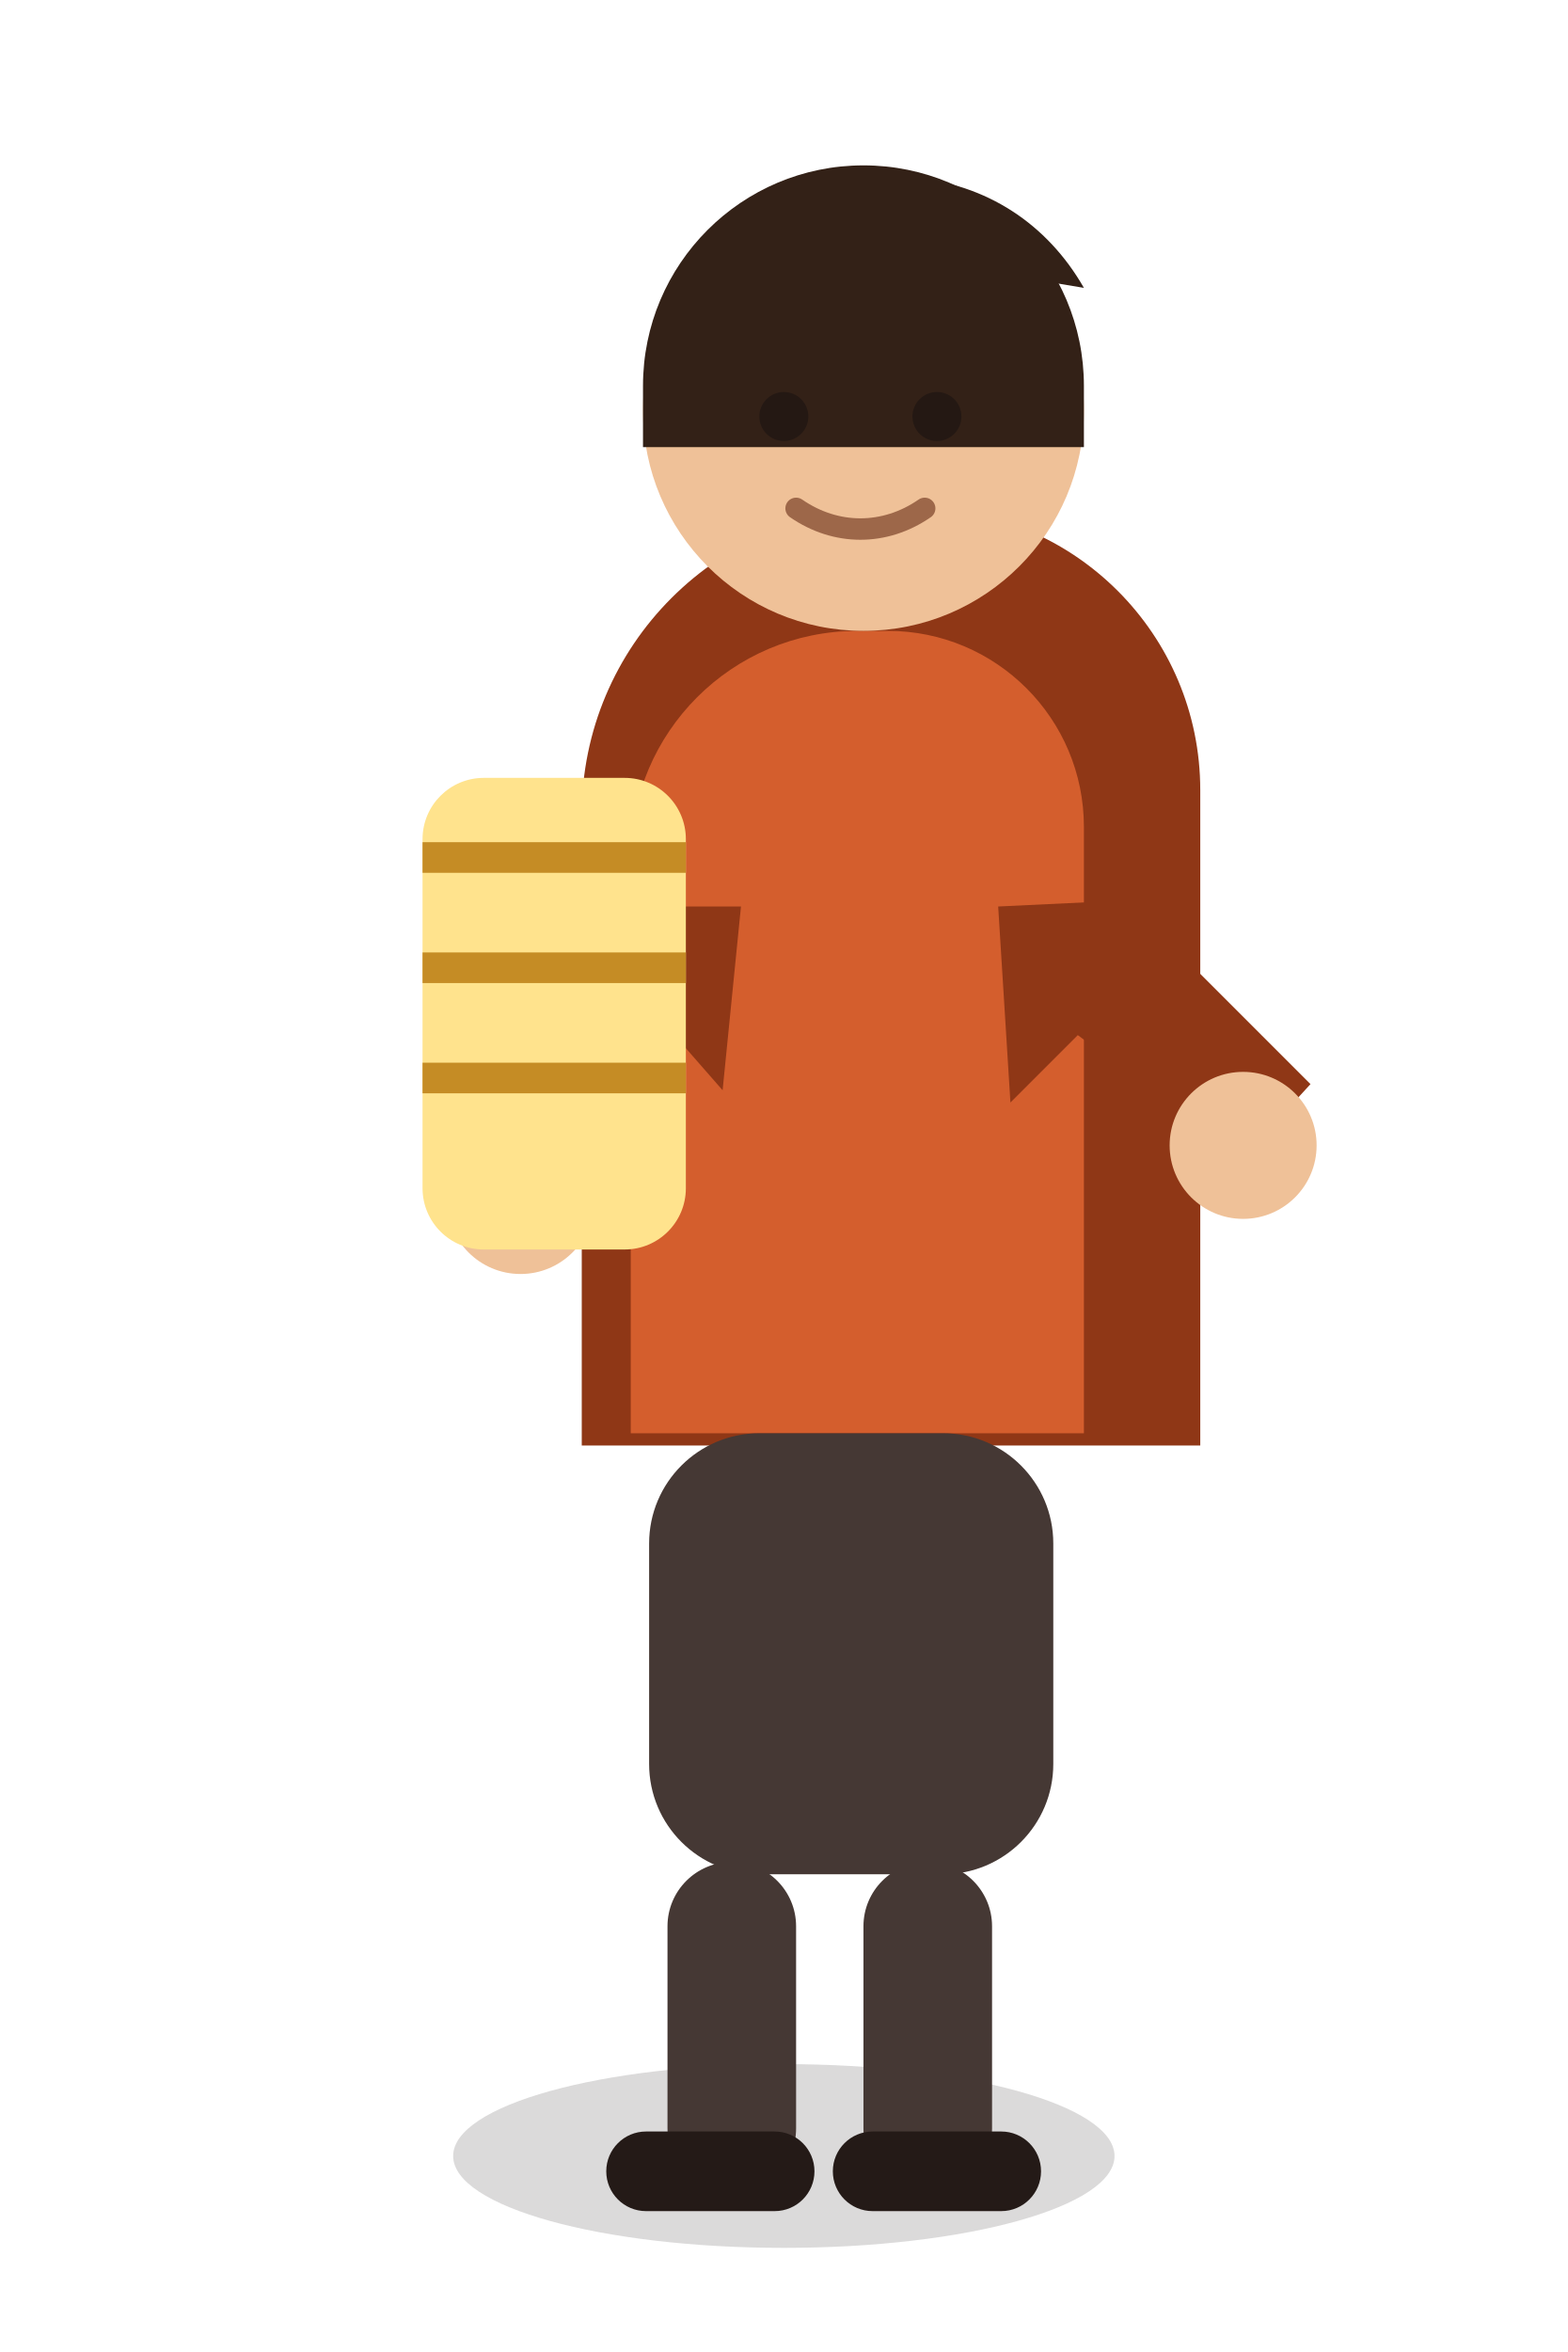
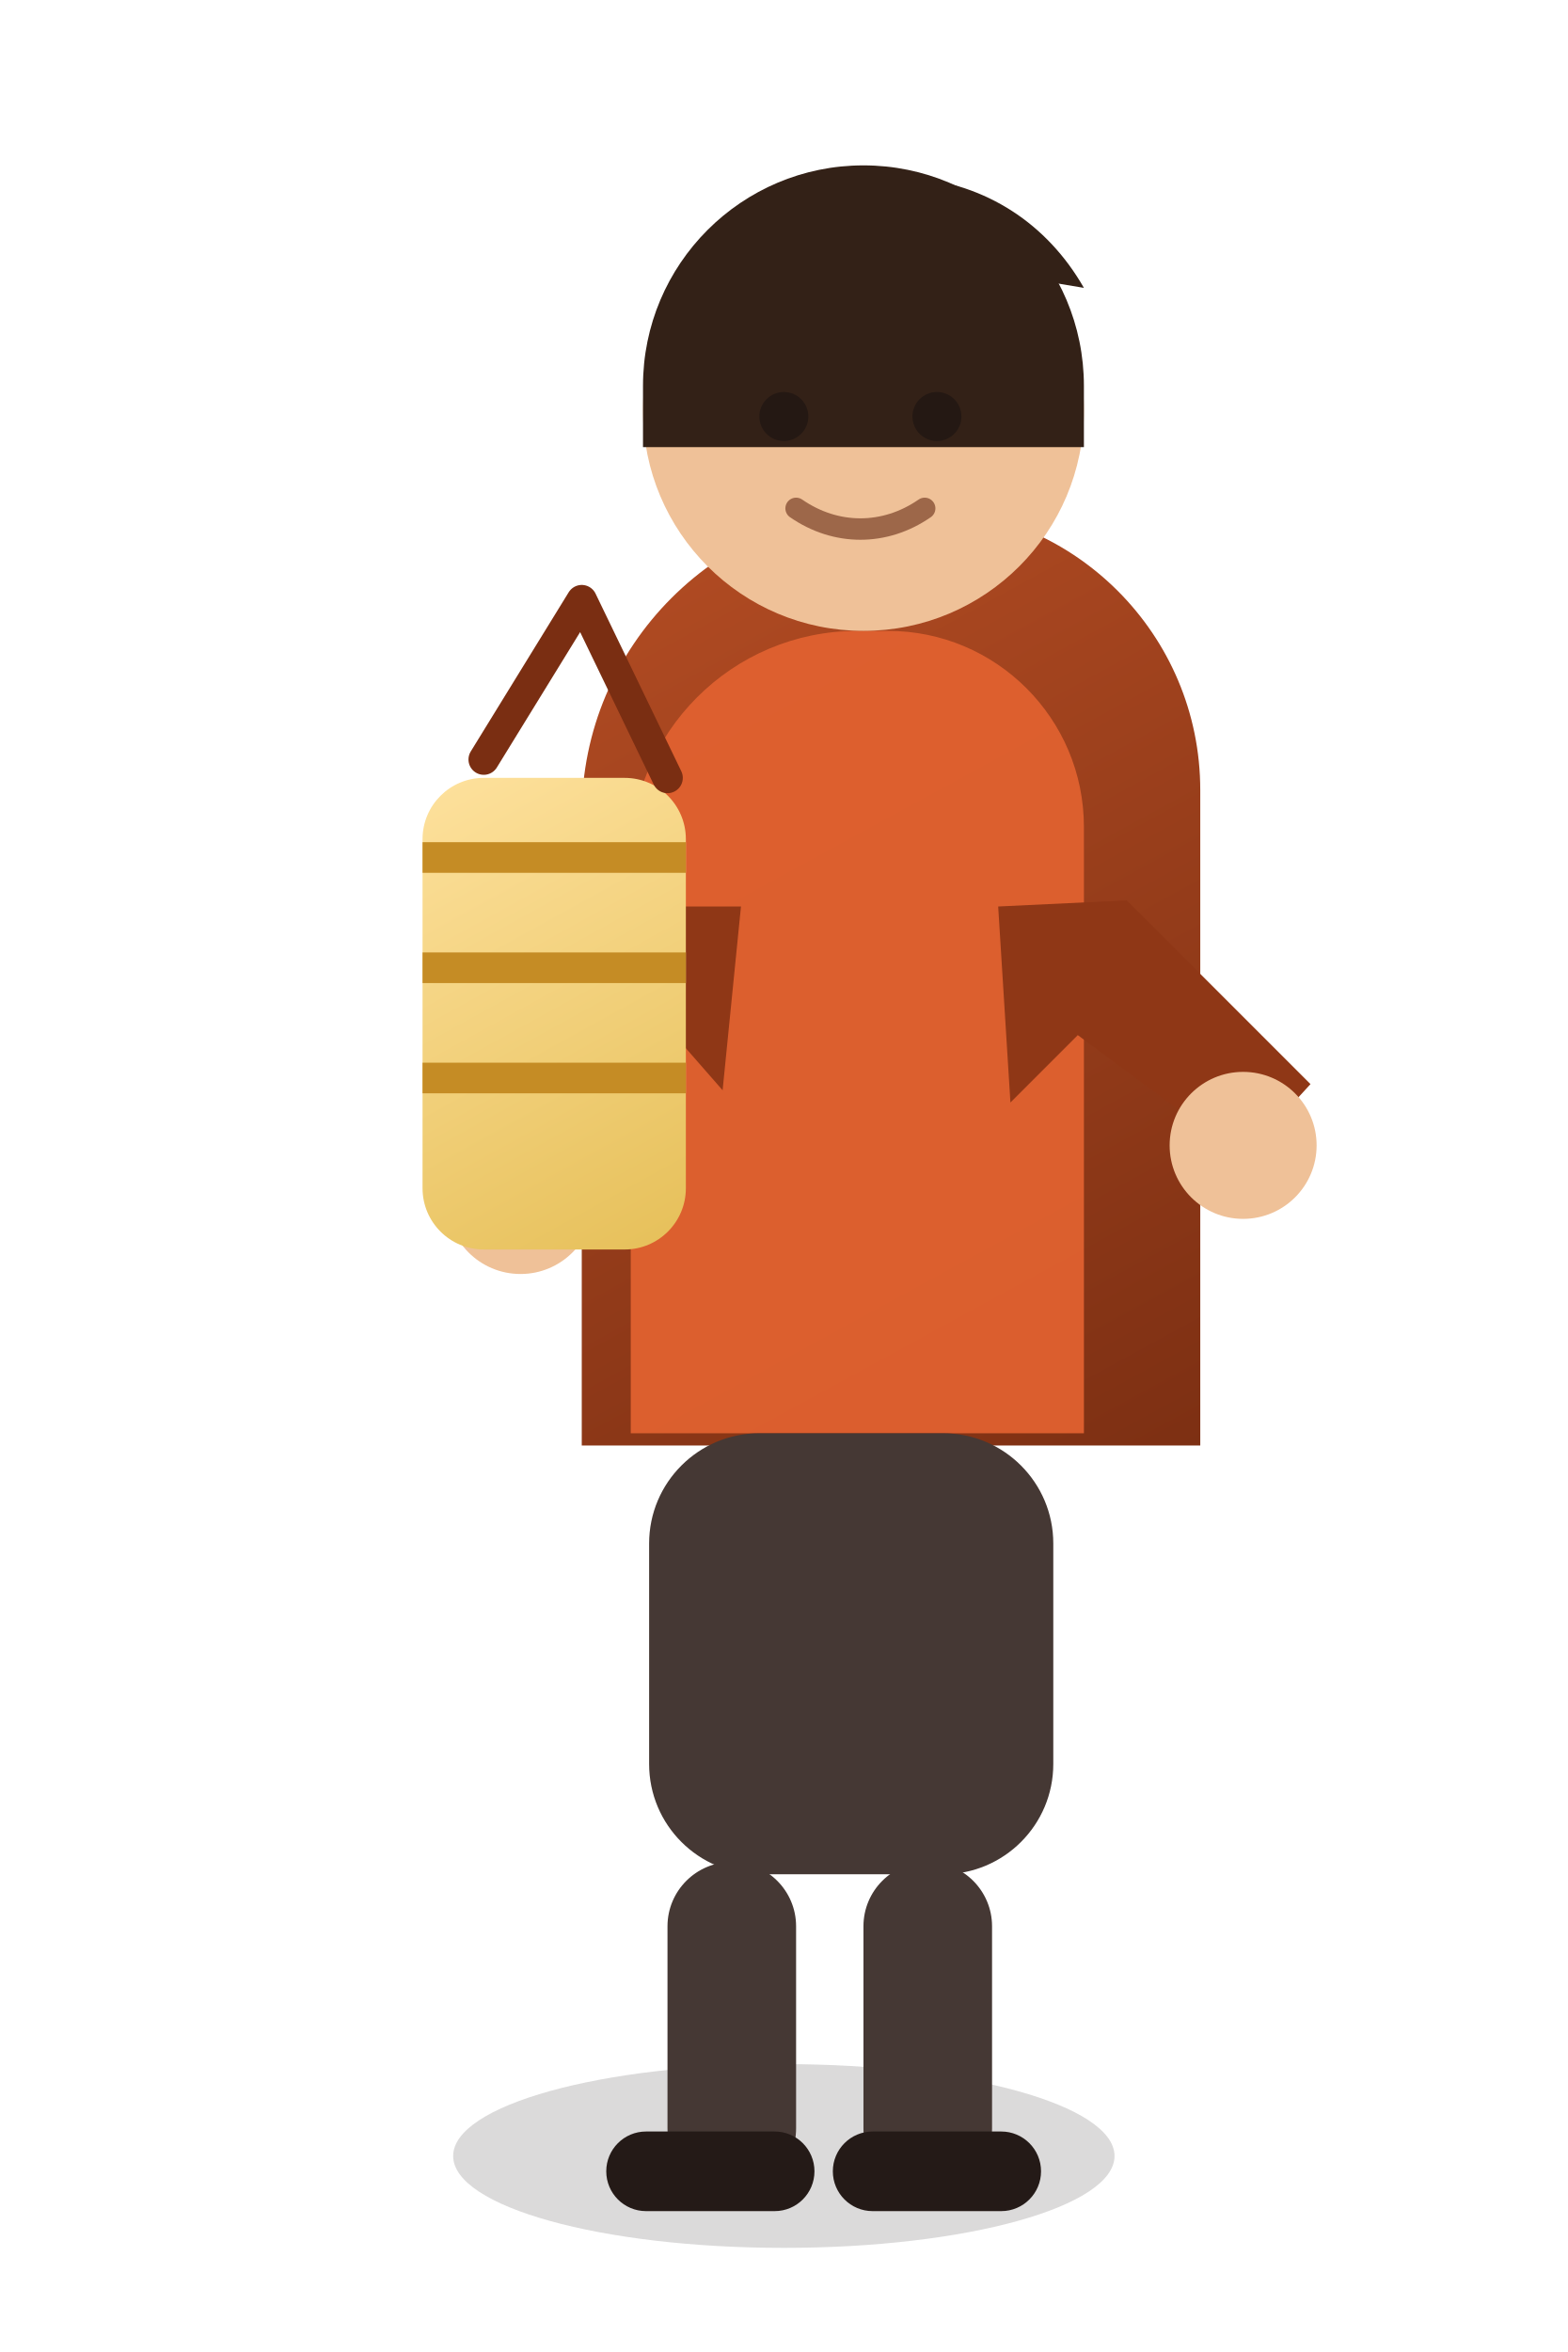
<svg xmlns="http://www.w3.org/2000/svg" width="256" height="384" viewBox="0 0 256 384" fill="none">
+   <defs>
+     <linearGradient id="coatSell" x1="92" y1="104" x2="176" y2="258" gradientUnits="userSpaceOnUse">
+       <stop stop-color="#AF4A22" />
+       <stop offset="1" stop-color="#7A2E12" />
+     </linearGradient>
+     <linearGradient id="boxSell" x1="64" y1="124" x2="107" y2="202" gradientUnits="userSpaceOnUse">
+       <stop stop-color="#FFE3A1" />
+       <stop offset="1" stop-color="#E7C15C" />
+     </linearGradient>
+   </defs>
  <ellipse cx="128" cy="352" rx="54" ry="15" fill="#1A1513" fill-opacity="0.16" />
-   <path d="M95 133C95 105.386 117.386 83 145 83H150C175.405 83 196 103.595 196 129V236H95V133Z" fill="#8F3716" />
-   <path d="M103 140C103 119.565 119.565 103 140 103H145C162.673 103 177 117.327 177 135V234H103V140Z" fill="#D45E2D" />
+   <path d="M95 133C95 105.386 117.386 83 145 83H150C175.405 83 196 103.595 196 129V236H95V133Z" fill="url(#coatSell)" />
+   <path d="M103 140C103 119.565 119.565 103 140 103H145C162.673 103 177 117.327 177 135V234H103V140Z" fill="#E06130" fill-opacity="0.95" />
  <path d="M100 148L74 186L88 195L111 170L118 178L121 148H100Z" fill="#8F3716" />
  <path d="M184 147L214 177L203 189L176 169L165 180L163 148L184 147Z" fill="#8F3716" />
  <circle cx="85" cy="196" r="12" fill="#EFC198" />
  <circle cx="203" cy="187" r="12" fill="#EFC198" />
  <rect x="106" y="234" width="66" height="72" rx="18" fill="#453834" />
  <rect x="109" y="304" width="21" height="54" rx="10.5" fill="#453834" />
  <rect x="141" y="304" width="21" height="54" rx="10.5" fill="#453834" />
  <rect x="99" y="348" width="34" height="13" rx="6.5" fill="#241A17" />
  <rect x="136" y="348" width="34" height="13" rx="6.5" fill="#241A17" />
  <circle cx="141" cy="67" r="36" fill="#EFC198" />
  <path d="M105 63C105 43.118 121.118 27 141 27C160.882 27 177 43.118 177 63V73H105V63Z" fill="#332117" />
  <path d="M112 52C120 35 134.5 28 149 29C161 30 171 36.5 177 47L165 45L151 50L139 46L125 52L112 52Z" fill="#332117" />
  <circle cx="128" cy="68" r="4" fill="#241813" />
  <circle cx="153" cy="68" r="4" fill="#241813" />
  <path d="M130 83C136.5 87.5 144.5 87.5 151 83" stroke="#9D6749" stroke-width="3.5" stroke-linecap="round" />
-   <rect x="69" y="127" width="43" height="77" rx="10" fill="#FFE38D" />
+   <rect x="69" y="127" width="43" height="77" rx="10" fill="url(#boxSell)" />
  <path d="M69 140H112" stroke="#C58C25" stroke-width="5" />
  <path d="M69 158H112" stroke="#C58C25" stroke-width="5" />
  <path d="M69 176H112" stroke="#C58C25" stroke-width="5" />
+   <path d="M79 124L95 98L109 127" fill="none" stroke="#7A2E12" stroke-width="5" stroke-linecap="round" stroke-linejoin="round" />
</svg>
